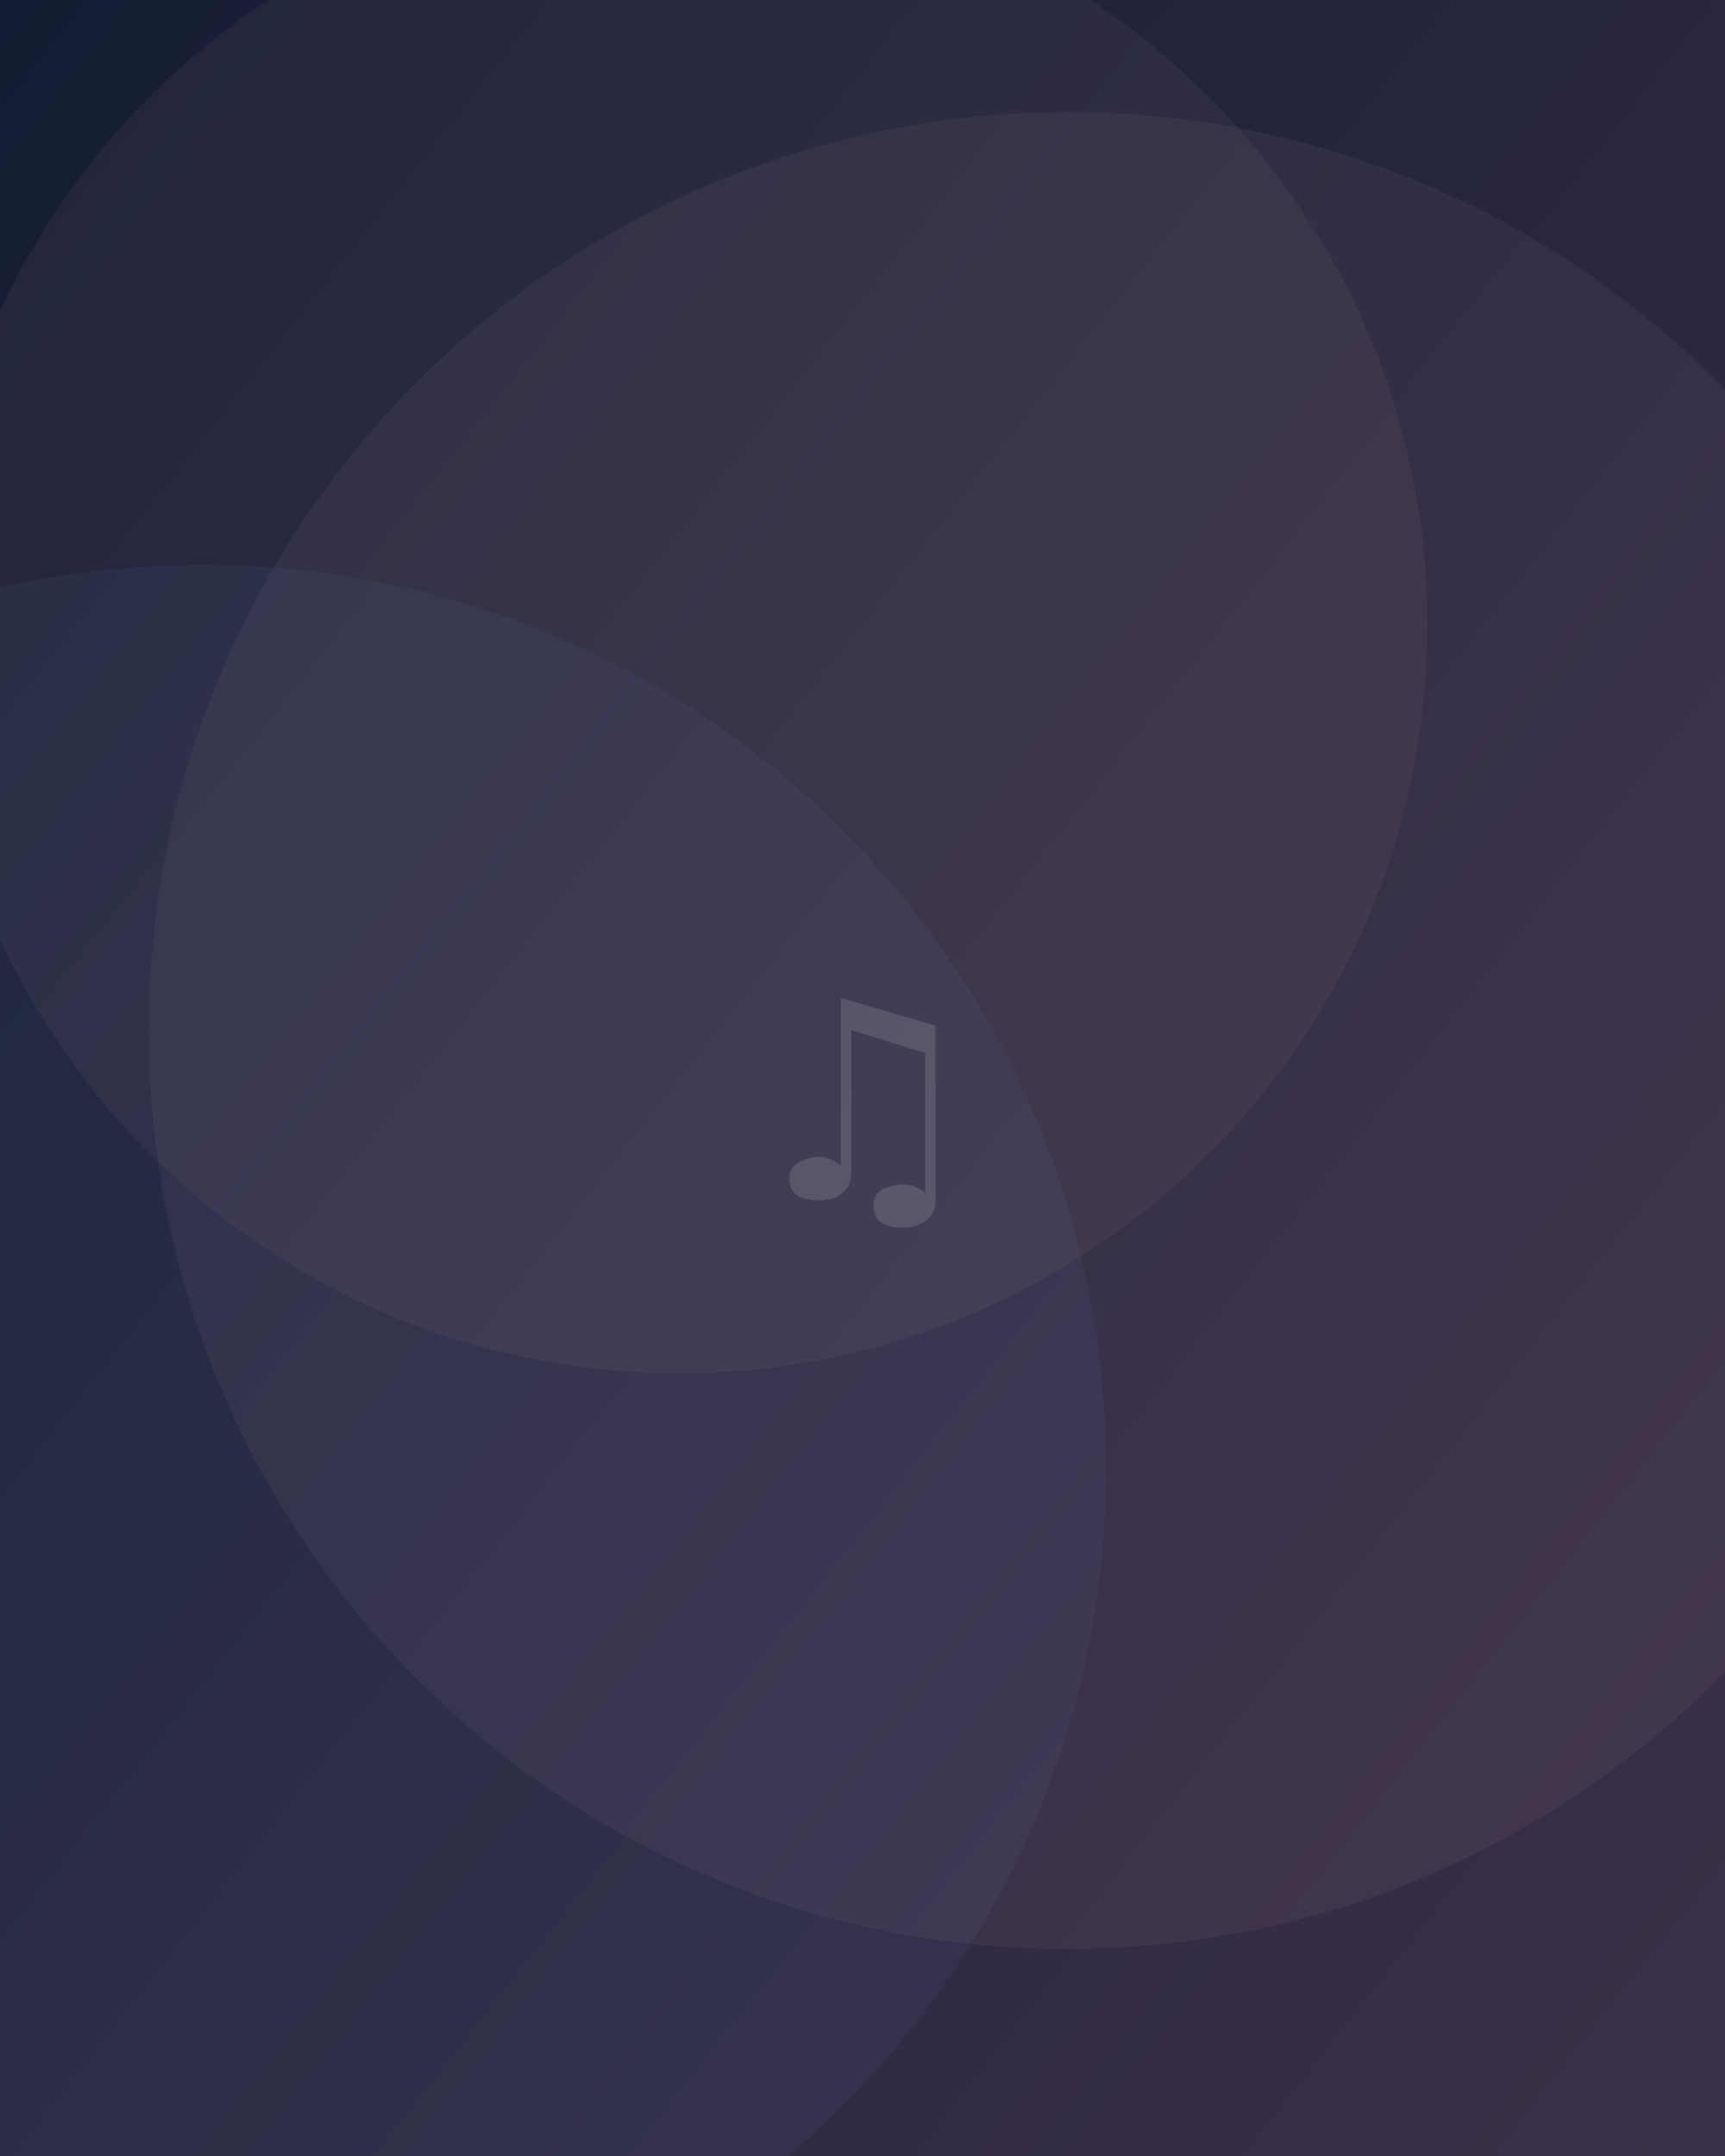
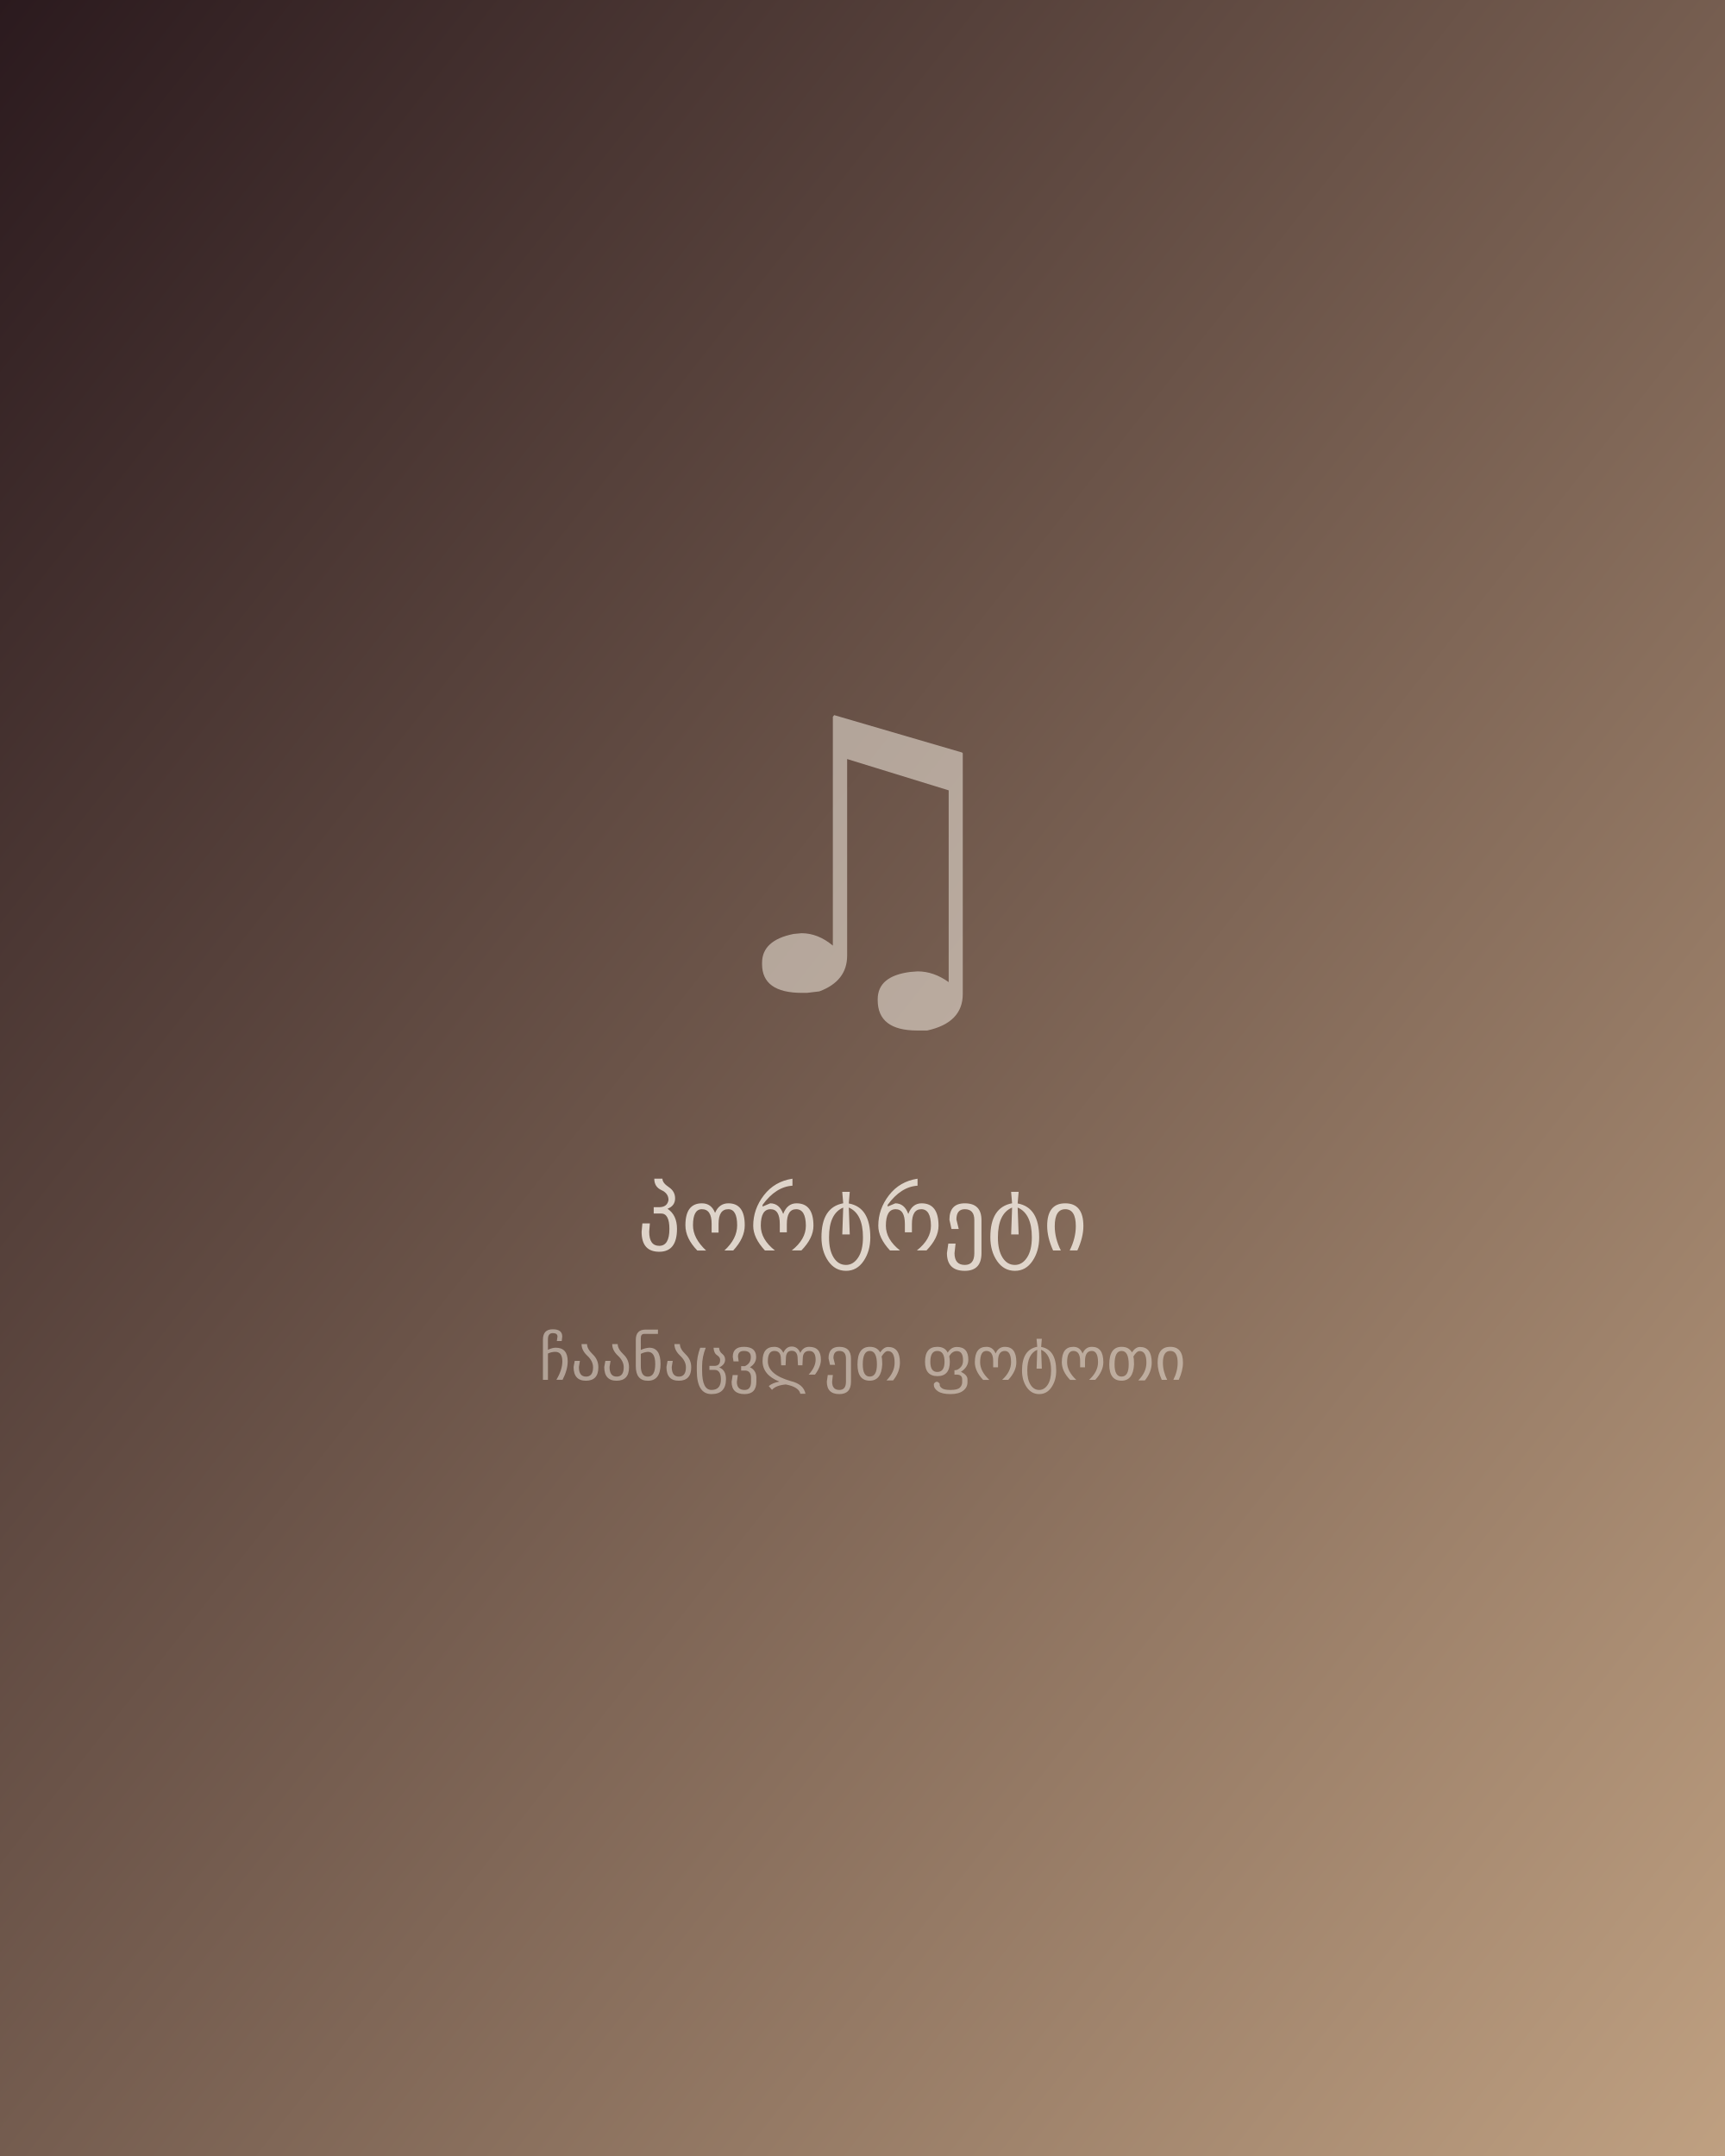
<svg xmlns="http://www.w3.org/2000/svg" width="800" height="1000" viewBox="0 0 800 1000">
  <defs>
    <linearGradient id="g" x1="0" y1="0" x2="1" y2="1">
-       <stop offset="0" stop-color="#141D33" />
-       <stop offset="1" stop-color="#3B3049" />
+       <stop offset="0" stop-color="#2b1a1e" />
+       <stop offset="1" stop-color="#BFA081" />
    </linearGradient>
  </defs>
  <rect width="800" height="1000" fill="url(#g)" />
-   <circle cx="315" cy="290" r="347" fill="#D9A5AE" opacity="0.06" />
-   <circle cx="495" cy="478" r="426" fill="#D9A5AE" opacity="0.07" />
-   <circle cx="94" cy="681" r="419" fill="#7AA0DC" opacity="0.06" />
-   <text x="50%" y="52%" text-anchor="middle" dominant-baseline="middle" font-family="Georgia,serif" font-size="128" fill="#EDF1F7" opacity="0.14">♫</text>
+   <text x="50%" y="46%" text-anchor="middle" font-family="Georgia,serif" font-size="176" fill="#F1E9DF" opacity="0.55">♫</text>
+   <text x="50%" y="58%" text-anchor="middle" font-family="sans-serif" font-size="40" fill="#F1E9DF" opacity="0.85">პორტრეტი</text>
+   <text x="50%" y="64%" text-anchor="middle" font-family="sans-serif" font-size="28" fill="#F1E9DF" opacity="0.5">ჩაანაცვლეთ ფოტოთი</text>
</svg>
